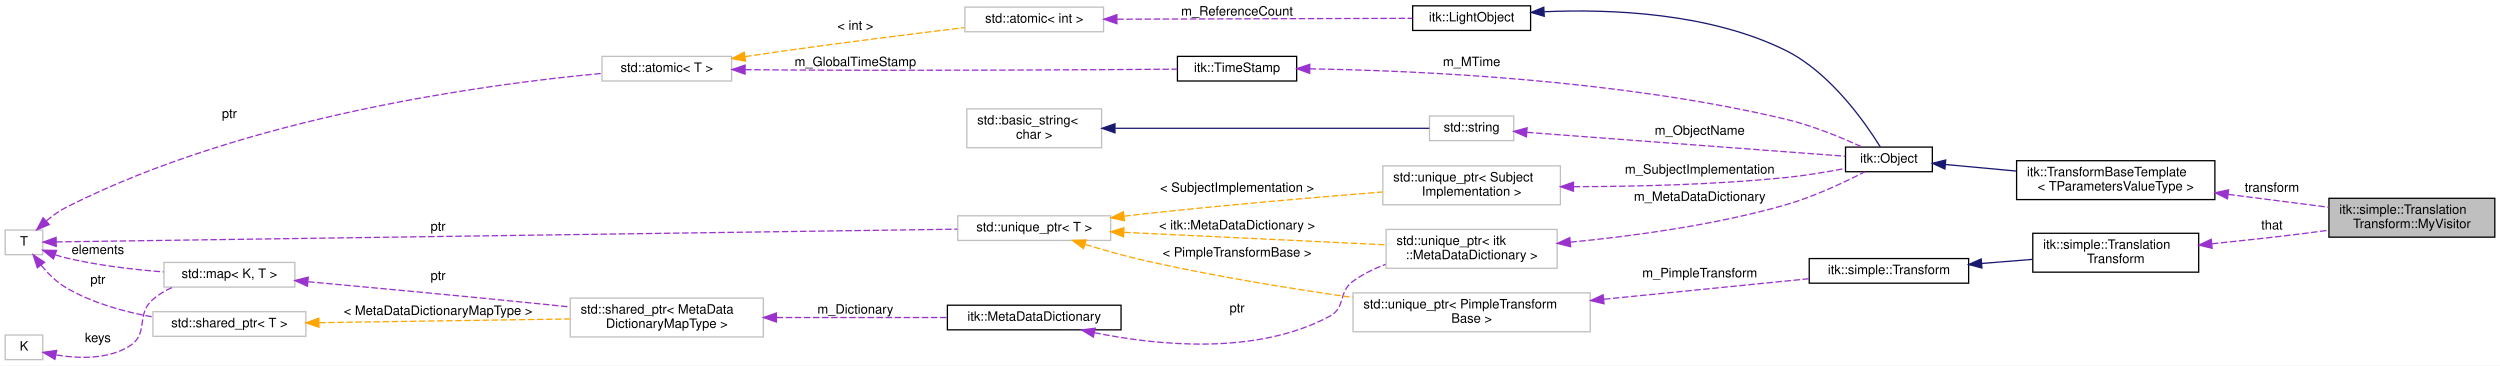
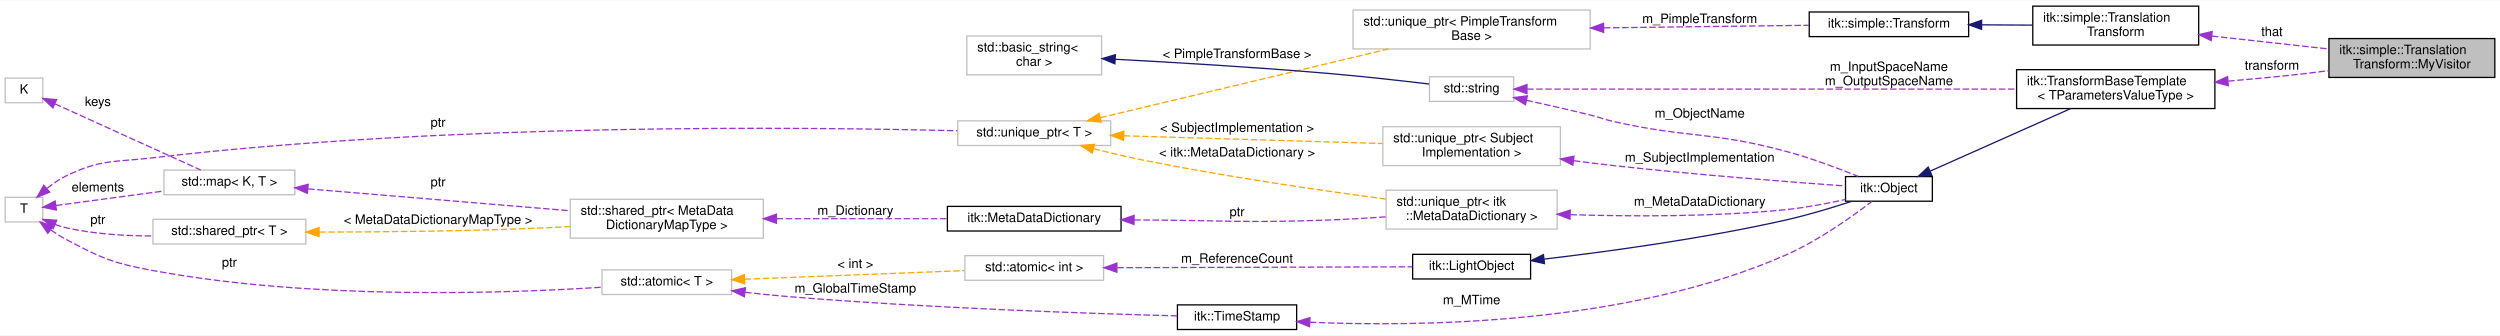
- <svg xmlns="http://www.w3.org/2000/svg" xmlns:xlink="http://www.w3.org/1999/xlink" width="1929pt" height="282pt" viewBox="0.00 0.00 1929.00 282.00">
-   <g id="graph0" class="graph" transform="scale(1 1) rotate(0) translate(4 278)">
-     <polygon fill="white" stroke="transparent" points="-4,4 -4,-278 1925,-278 1925,4 -4,4" />
+ <svg xmlns="http://www.w3.org/2000/svg" xmlns:xlink="http://www.w3.org/1999/xlink" width="1929pt" height="259pt" viewBox="0.00 0.00 1929.00 258.50">
+   <g id="graph0" class="graph" transform="scale(1 1) rotate(0) translate(4 254.5)">
+     <polygon fill="white" stroke="transparent" points="-4,4 -4,-254.5 1925,-254.5 1925,4 -4,4" />
    <g id="node1" class="node">
      <g id="a_node1">
        <a xlink:title=" ">
-           <polygon fill="#bfbfbf" stroke="black" points="1793,-95 1793,-125 1921,-125 1921,-95 1793,-95" />
-           <text text-anchor="start" x="1801" y="-113" font-family="Helvetica,sans-Serif" font-size="10.00">itk::simple::Translation</text>
-           <text text-anchor="middle" x="1857" y="-102" font-family="Helvetica,sans-Serif" font-size="10.00">Transform::MyVisitor</text>
+           <polygon fill="#bfbfbf" stroke="black" points="1793,-195 1793,-225 1921,-225 1921,-195 1793,-195" />
+           <text text-anchor="start" x="1801" y="-213" font-family="Helvetica,sans-Serif" font-size="10.00">itk::simple::Translation</text>
+           <text text-anchor="middle" x="1857" y="-202" font-family="Helvetica,sans-Serif" font-size="10.00">Transform::MyVisitor</text>
        </a>
      </g>
    </g>
    <g id="node2" class="node">
      <g id="a_node2">
        <a xlink:href="https://www.itk.org/Doxygen/html/classitk_1_1TransformBaseTemplate.html" xlink:title=" ">
-           <polygon fill="white" stroke="black" points="1552,-124 1552,-154 1705,-154 1705,-124 1552,-124" />
-           <text text-anchor="start" x="1560" y="-142" font-family="Helvetica,sans-Serif" font-size="10.00">itk::TransformBaseTemplate</text>
-           <text text-anchor="middle" x="1628.5" y="-131" font-family="Helvetica,sans-Serif" font-size="10.00">&lt; TParametersValueType &gt;</text>
+           <polygon fill="white" stroke="black" points="1552,-171 1552,-201 1705,-201 1705,-171 1552,-171" />
+           <text text-anchor="start" x="1560" y="-189" font-family="Helvetica,sans-Serif" font-size="10.00">itk::TransformBaseTemplate</text>
+           <text text-anchor="middle" x="1628.5" y="-178" font-family="Helvetica,sans-Serif" font-size="10.00">&lt; TParametersValueType &gt;</text>
        </a>
      </g>
    </g>
    <g id="edge1" class="edge">
-       <path fill="none" stroke="#9a32cd" stroke-dasharray="5,2" d="M1715.36,-128.01C1741.09,-124.71 1768.82,-121.16 1792.8,-118.09" />
-       <polygon fill="#9a32cd" stroke="#9a32cd" points="1714.71,-124.56 1705.24,-129.3 1715.6,-131.5 1714.71,-124.56" />
-       <text text-anchor="middle" x="1749" y="-130" font-family="Helvetica,sans-Serif" font-size="10.00"> transform</text>
+       <path fill="none" stroke="#9a32cd" stroke-dasharray="5,2" d="M1715.27,-192.14C1734.92,-193.81 1755.7,-195.78 1775,-198 1780.79,-198.67 1786.8,-199.43 1792.82,-200.24" />
+       <polygon fill="#9a32cd" stroke="#9a32cd" points="1715.36,-188.64 1705.11,-191.3 1714.79,-195.62 1715.36,-188.64" />
+       <text text-anchor="middle" x="1749" y="-201" font-family="Helvetica,sans-Serif" font-size="10.00"> transform</text>
    </g>
    <g id="node3" class="node">
      <g id="a_node3">
        <a xlink:href="https://www.itk.org/Doxygen/html/classitk_1_1Object.html" xlink:title=" ">
-           <polygon fill="white" stroke="black" points="1420,-145.5 1420,-164.5 1487,-164.5 1487,-145.5 1420,-145.5" />
-           <text text-anchor="middle" x="1453.5" y="-152.5" font-family="Helvetica,sans-Serif" font-size="10.00">itk::Object</text>
+           <polygon fill="white" stroke="black" points="1420,-99.5 1420,-118.5 1487,-118.5 1487,-99.5 1420,-99.5" />
+           <text text-anchor="middle" x="1453.5" y="-106.5" font-family="Helvetica,sans-Serif" font-size="10.00">itk::Object</text>
        </a>
      </g>
    </g>
    <g id="edge2" class="edge">
-       <path fill="none" stroke="midnightblue" d="M1497.39,-151.03C1513.82,-149.51 1533.09,-147.73 1551.69,-146.01" />
-       <polygon fill="midnightblue" stroke="midnightblue" points="1496.68,-147.58 1487.04,-151.99 1497.32,-154.55 1496.68,-147.58" />
+       <path fill="none" stroke="midnightblue" d="M1485.35,-122.73C1515.83,-136.3 1562.31,-156.99 1593.75,-170.98" />
+       <polygon fill="midnightblue" stroke="midnightblue" points="1486.62,-119.47 1476.06,-118.6 1483.77,-125.86 1486.62,-119.47" />
    </g>
    <g id="node4" class="node">
      <g id="a_node4">
        <a xlink:href="https://www.itk.org/Doxygen/html/classitk_1_1LightObject.html" xlink:title=" ">
-           <polygon fill="white" stroke="black" points="1086,-254.5 1086,-273.5 1177,-273.5 1177,-254.5 1086,-254.5" />
-           <text text-anchor="middle" x="1131.5" y="-261.5" font-family="Helvetica,sans-Serif" font-size="10.00">itk::LightObject</text>
+           <polygon fill="white" stroke="black" points="1086,-39.5 1086,-58.5 1177,-58.5 1177,-39.5 1086,-39.5" />
+           <text text-anchor="middle" x="1131.5" y="-46.5" font-family="Helvetica,sans-Serif" font-size="10.00">itk::LightObject</text>
        </a>
      </g>
    </g>
    <g id="edge3" class="edge">
-       <path fill="none" stroke="midnightblue" d="M1187.53,-268.94C1238.55,-271.14 1315.2,-268.22 1374,-239 1408.5,-221.86 1435.6,-182.82 1446.85,-164.64" />
-       <polygon fill="midnightblue" stroke="midnightblue" points="1187.53,-265.44 1177.37,-268.42 1187.18,-272.43 1187.53,-265.44" />
+       <path fill="none" stroke="midnightblue" d="M1187.5,-54.84C1236.73,-60.62 1310.69,-70.69 1374,-85 1391.1,-88.87 1409.89,-94.56 1424.8,-99.43" />
+       <polygon fill="midnightblue" stroke="midnightblue" points="1187.71,-51.34 1177.38,-53.67 1186.91,-58.29 1187.71,-51.34" />
    </g>
    <g id="node5" class="node">
      <g id="a_node5">
        <a xlink:title=" ">
-           <polygon fill="white" stroke="#bfbfbf" points="740.5,-253.5 740.5,-272.5 847.5,-272.5 847.5,-253.5 740.5,-253.5" />
-           <text text-anchor="middle" x="794" y="-260.5" font-family="Helvetica,sans-Serif" font-size="10.00">std::atomic&lt; int &gt;</text>
+           <polygon fill="white" stroke="#bfbfbf" points="740.5,-38.5 740.5,-57.5 847.5,-57.5 847.5,-38.5 740.5,-38.5" />
+           <text text-anchor="middle" x="794" y="-45.5" font-family="Helvetica,sans-Serif" font-size="10.00">std::atomic&lt; int &gt;</text>
        </a>
      </g>
    </g>
    <g id="edge4" class="edge">
-       <path fill="none" stroke="#9a32cd" stroke-dasharray="5,2" d="M858.12,-263.19C924.52,-263.39 1027.32,-263.69 1085.79,-263.87" />
-       <polygon fill="#9a32cd" stroke="#9a32cd" points="857.8,-259.69 847.79,-263.16 857.78,-266.69 857.8,-259.69" />
-       <text text-anchor="middle" x="950.5" y="-266" font-family="Helvetica,sans-Serif" font-size="10.00"> m_ReferenceCount</text>
+       <path fill="none" stroke="#9a32cd" stroke-dasharray="5,2" d="M858.12,-48.19C924.52,-48.39 1027.32,-48.69 1085.79,-48.87" />
+       <polygon fill="#9a32cd" stroke="#9a32cd" points="857.8,-44.69 847.79,-48.16 857.78,-51.69 857.8,-44.69" />
+       <text text-anchor="middle" x="950.5" y="-52" font-family="Helvetica,sans-Serif" font-size="10.00"> m_ReferenceCount</text>
    </g>
    <g id="node6" class="node">
      <g id="a_node6">
        <a xlink:title="STL class.">
-           <polygon fill="white" stroke="#bfbfbf" points="460.5,-215.5 460.5,-234.5 560.5,-234.5 560.5,-215.5 460.5,-215.5" />
-           <text text-anchor="middle" x="510.5" y="-222.5" font-family="Helvetica,sans-Serif" font-size="10.00">std::atomic&lt; T &gt;</text>
+           <polygon fill="white" stroke="#bfbfbf" points="460.5,-27.5 460.5,-46.5 560.5,-46.5 560.5,-27.5 460.5,-27.5" />
+           <text text-anchor="middle" x="510.5" y="-34.5" font-family="Helvetica,sans-Serif" font-size="10.00">std::atomic&lt; T &gt;</text>
        </a>
      </g>
    </g>
    <g id="edge5" class="edge">
-       <path fill="none" stroke="orange" stroke-dasharray="5,2" d="M570.94,-234.33C581.61,-235.93 592.63,-237.55 603,-239 649.26,-245.46 701.98,-252.06 740.12,-256.7" />
-       <polygon fill="orange" stroke="orange" points="571.26,-230.83 560.85,-232.79 570.21,-237.76 571.26,-230.83" />
-       <text text-anchor="middle" x="656" y="-255" font-family="Helvetica,sans-Serif" font-size="10.00"> &lt; int &gt;</text>
+       <path fill="none" stroke="orange" stroke-dasharray="5,2" d="M570.58,-39.31C620.71,-41.27 691.98,-44.05 740.23,-45.94" />
+       <polygon fill="orange" stroke="orange" points="570.66,-35.81 560.53,-38.92 570.39,-42.8 570.66,-35.81" />
+       <text text-anchor="middle" x="656" y="-48" font-family="Helvetica,sans-Serif" font-size="10.00"> &lt; int &gt;</text>
    </g>
    <g id="node18" class="node">
      <g id="a_node18">
        <a xlink:href="https://www.itk.org/Doxygen/html/classitk_1_1TimeStamp.html" xlink:title=" ">
-           <polygon fill="white" stroke="black" points="904.5,-215.5 904.5,-234.5 996.5,-234.5 996.5,-215.5 904.5,-215.5" />
-           <text text-anchor="middle" x="950.5" y="-222.5" font-family="Helvetica,sans-Serif" font-size="10.00">itk::TimeStamp</text>
+           <polygon fill="white" stroke="black" points="904.5,-0.5 904.5,-19.5 996.5,-19.5 996.5,-0.5 904.5,-0.5" />
+           <text text-anchor="middle" x="950.5" y="-7.5" font-family="Helvetica,sans-Serif" font-size="10.00">itk::TimeStamp</text>
        </a>
      </g>
    </g>
    <g id="edge22" class="edge">
-       <path fill="none" stroke="#9a32cd" stroke-dasharray="5,2" d="M570.97,-224.26C581.63,-224.15 592.65,-224.06 603,-224 711.13,-223.41 838.24,-224.14 904.37,-224.63" />
-       <polygon fill="#9a32cd" stroke="#9a32cd" points="570.85,-220.76 560.89,-224.36 570.92,-227.76 570.85,-220.76" />
-       <text text-anchor="middle" x="656" y="-227" font-family="Helvetica,sans-Serif" font-size="10.00"> m_GlobalTimeStamp</text>
+       <path fill="none" stroke="#9a32cd" stroke-dasharray="5,2" d="M570.91,-29.21C581.58,-28 592.61,-26.86 603,-26 710.87,-17.04 838.09,-12.77 904.3,-11.03" />
+       <polygon fill="#9a32cd" stroke="#9a32cd" points="570.34,-25.76 560.82,-30.4 571.16,-32.71 570.34,-25.76" />
+       <text text-anchor="middle" x="656" y="-29" font-family="Helvetica,sans-Serif" font-size="10.00"> m_GlobalTimeStamp</text>
    </g>
    <g id="node7" class="node">
      <g id="a_node7">
        <a xlink:title=" ">
-           <polygon fill="white" stroke="#bfbfbf" points="0,-81.5 0,-100.5 29,-100.5 29,-81.5 0,-81.5" />
-           <text text-anchor="middle" x="14.5" y="-88.5" font-family="Helvetica,sans-Serif" font-size="10.00">T</text>
+           <polygon fill="white" stroke="#bfbfbf" points="0,-83.5 0,-102.5 29,-102.5 29,-83.5 0,-83.5" />
+           <text text-anchor="middle" x="14.5" y="-90.5" font-family="Helvetica,sans-Serif" font-size="10.00">T</text>
        </a>
      </g>
    </g>
    <g id="edge6" class="edge">
-       <path fill="none" stroke="#9a32cd" stroke-dasharray="5,2" d="M31.78,-107.53C36.38,-111.45 41.62,-115.28 47,-118 186.39,-188.45 372.84,-213.23 460.3,-221.35" />
-       <polygon fill="#9a32cd" stroke="#9a32cd" points="33.99,-104.8 24.27,-100.59 29.24,-109.94 33.99,-104.8" />
-       <text text-anchor="middle" x="173" y="-187" font-family="Helvetica,sans-Serif" font-size="10.00"> ptr</text>
+       <path fill="none" stroke="#9a32cd" stroke-dasharray="5,2" d="M35.21,-77.3C39,-74.66 43.03,-72.1 47,-70 74.95,-55.19 82.9,-51.77 114,-46 236.9,-23.21 384.95,-28.27 460.27,-33.11" />
+       <polygon fill="#9a32cd" stroke="#9a32cd" points="32.9,-74.66 26.94,-83.42 37.06,-80.29 32.9,-74.66" />
+       <text text-anchor="middle" x="173" y="-49" font-family="Helvetica,sans-Serif" font-size="10.00"> ptr</text>
    </g>
    <g id="node11" class="node">
      <g id="a_node11">
        <a xlink:title="STL class.">
-           <polygon fill="white" stroke="#bfbfbf" points="122.5,-56.5 122.5,-75.5 223.5,-75.5 223.5,-56.5 122.5,-56.5" />
-           <text text-anchor="middle" x="173" y="-63.5" font-family="Helvetica,sans-Serif" font-size="10.00">std::map&lt; K, T &gt;</text>
+           <polygon fill="white" stroke="#bfbfbf" points="122.5,-104.5 122.5,-123.5 223.5,-123.5 223.5,-104.5 122.5,-104.5" />
+           <text text-anchor="middle" x="173" y="-111.5" font-family="Helvetica,sans-Serif" font-size="10.00">std::map&lt; K, T &gt;</text>
        </a>
      </g>
    </g>
    <g id="edge12" class="edge">
-       <path fill="none" stroke="#9a32cd" stroke-dasharray="5,2" d="M38.68,-81.4C41.45,-80.48 44.27,-79.65 47,-79 71.41,-73.19 99.11,-69.97 122.22,-68.2" />
-       <polygon fill="#9a32cd" stroke="#9a32cd" points="37.22,-78.2 29.06,-84.95 39.65,-84.77 37.22,-78.2" />
-       <text text-anchor="middle" x="71.5" y="-82" font-family="Helvetica,sans-Serif" font-size="10.00"> elements</text>
+       <path fill="none" stroke="#9a32cd" stroke-dasharray="5,2" d="M39.19,-96.18C61.16,-99.13 94.54,-103.61 122.35,-107.34" />
+       <polygon fill="#9a32cd" stroke="#9a32cd" points="39.49,-92.69 29.11,-94.83 38.56,-99.63 39.49,-92.69" />
+       <text text-anchor="middle" x="71.5" y="-107" font-family="Helvetica,sans-Serif" font-size="10.00"> elements</text>
    </g>
    <g id="node13" class="node">
      <g id="a_node13">
        <a xlink:title="STL class.">
-           <polygon fill="white" stroke="#bfbfbf" points="114,-18.5 114,-37.5 232,-37.5 232,-18.5 114,-18.5" />
-           <text text-anchor="middle" x="173" y="-25.5" font-family="Helvetica,sans-Serif" font-size="10.00">std::shared_ptr&lt; T &gt;</text>
+           <polygon fill="white" stroke="#bfbfbf" points="114,-66.5 114,-85.5 232,-85.5 232,-66.5 114,-66.5" />
+           <text text-anchor="middle" x="173" y="-73.5" font-family="Helvetica,sans-Serif" font-size="10.00">std::shared_ptr&lt; T &gt;</text>
        </a>
      </g>
    </g>
    <g id="edge14" class="edge">
-       <path fill="none" stroke="#9a32cd" stroke-dasharray="5,2" d="M27.79,-73.27C33.02,-66.94 39.63,-60.31 47,-56 67.16,-44.21 91.81,-37.38 113.87,-33.43" />
-       <polygon fill="#9a32cd" stroke="#9a32cd" points="24.82,-71.39 21.56,-81.47 30.4,-75.62 24.82,-71.39" />
-       <text text-anchor="middle" x="71.5" y="-59" font-family="Helvetica,sans-Serif" font-size="10.00"> ptr</text>
+       <path fill="none" stroke="#9a32cd" stroke-dasharray="5,2" d="M38.41,-81.59C41.25,-80.54 44.15,-79.64 47,-79 68.5,-74.17 92.6,-72.7 113.86,-72.68" />
+       <polygon fill="#9a32cd" stroke="#9a32cd" points="37.04,-78.37 29.21,-85.5 39.78,-84.81 37.04,-78.37" />
+       <text text-anchor="middle" x="71.5" y="-82" font-family="Helvetica,sans-Serif" font-size="10.00"> ptr</text>
    </g>
    <g id="node14" class="node">
      <g id="a_node14">
        <a xlink:title="STL class.">
-           <polygon fill="white" stroke="#bfbfbf" points="735,-92.5 735,-111.5 853,-111.5 853,-92.5 735,-92.5" />
-           <text text-anchor="middle" x="794" y="-99.5" font-family="Helvetica,sans-Serif" font-size="10.00">std::unique_ptr&lt; T &gt;</text>
+           <polygon fill="white" stroke="#bfbfbf" points="735,-142.5 735,-161.5 853,-161.5 853,-142.5 735,-142.5" />
+           <text text-anchor="middle" x="794" y="-149.5" font-family="Helvetica,sans-Serif" font-size="10.00">std::unique_ptr&lt; T &gt;</text>
        </a>
      </g>
    </g>
    <g id="edge16" class="edge">
-       <path fill="none" stroke="#9a32cd" stroke-dasharray="5,2" d="M39.35,-91.34C145.51,-92.84 576.82,-98.94 734.72,-101.18" />
-       <polygon fill="#9a32cd" stroke="#9a32cd" points="39.37,-87.84 29.32,-91.2 39.27,-94.84 39.37,-87.84" />
-       <text text-anchor="middle" x="334" y="-100" font-family="Helvetica,sans-Serif" font-size="10.00"> ptr</text>
+       <path fill="none" stroke="#9a32cd" stroke-dasharray="5,2" d="M32.37,-109.43C36.84,-113.04 41.86,-116.53 47,-119 74.42,-132.18 83.79,-129.45 114,-133 342.39,-159.84 616.81,-156.82 734.62,-153.85" />
+       <polygon fill="#9a32cd" stroke="#9a32cd" points="34.39,-106.54 24.57,-102.54 29.75,-111.78 34.39,-106.54" />
+       <text text-anchor="middle" x="334" y="-157" font-family="Helvetica,sans-Serif" font-size="10.00"> ptr</text>
    </g>
    <g id="node8" class="node">
      <g id="a_node8">
        <a xlink:title=" ">
-           <polygon fill="white" stroke="#bfbfbf" points="1065.5,-71 1065.5,-101 1197.5,-101 1197.5,-71 1065.5,-71" />
-           <text text-anchor="start" x="1073.5" y="-89" font-family="Helvetica,sans-Serif" font-size="10.00">std::unique_ptr&lt; itk</text>
-           <text text-anchor="middle" x="1131.5" y="-78" font-family="Helvetica,sans-Serif" font-size="10.00">::MetaDataDictionary &gt;</text>
+           <polygon fill="white" stroke="#bfbfbf" points="1065.5,-78 1065.5,-108 1197.5,-108 1197.5,-78 1065.5,-78" />
+           <text text-anchor="start" x="1073.5" y="-96" font-family="Helvetica,sans-Serif" font-size="10.00">std::unique_ptr&lt; itk</text>
+           <text text-anchor="middle" x="1131.5" y="-85" font-family="Helvetica,sans-Serif" font-size="10.00">::MetaDataDictionary &gt;</text>
        </a>
      </g>
    </g>
    <g id="edge7" class="edge">
-       <path fill="none" stroke="#9a32cd" stroke-dasharray="5,2" d="M1207.64,-91.14C1255.88,-95.76 1319.48,-104.34 1374,-120 1395.8,-126.26 1419.39,-137.43 1434.95,-145.46" />
-       <polygon fill="#9a32cd" stroke="#9a32cd" points="1207.87,-87.65 1197.59,-90.21 1207.23,-94.62 1207.87,-87.65" />
-       <text text-anchor="middle" x="1307.5" y="-123" font-family="Helvetica,sans-Serif" font-size="10.00"> m_MetaDataDictionary</text>
+       <path fill="none" stroke="#9a32cd" stroke-dasharray="5,2" d="M1207.76,-89.12C1255.51,-87.62 1318.52,-87.4 1374,-93 1389.22,-94.54 1405.86,-97.71 1419.88,-100.82" />
+       <polygon fill="#9a32cd" stroke="#9a32cd" points="1207.38,-85.63 1197.51,-89.47 1207.62,-92.63 1207.38,-85.63" />
+       <text text-anchor="middle" x="1307.5" y="-96" font-family="Helvetica,sans-Serif" font-size="10.00"> m_MetaDataDictionary</text>
    </g>
    <g id="node9" class="node">
      <g id="a_node9">
        <a xlink:href="https://www.itk.org/Doxygen/html/classitk_1_1MetaDataDictionary.html" xlink:title=" ">
-           <polygon fill="white" stroke="black" points="727,-23.5 727,-42.5 861,-42.5 861,-23.5 727,-23.5" />
-           <text text-anchor="middle" x="794" y="-30.5" font-family="Helvetica,sans-Serif" font-size="10.00">itk::MetaDataDictionary</text>
+           <polygon fill="white" stroke="black" points="727,-76.5 727,-95.5 861,-95.5 861,-76.5 727,-76.5" />
+           <text text-anchor="middle" x="794" y="-83.5" font-family="Helvetica,sans-Serif" font-size="10.00">itk::MetaDataDictionary</text>
        </a>
      </g>
    </g>
    <g id="edge8" class="edge">
-       <path fill="none" stroke="#9a32cd" stroke-dasharray="5,2" d="M840.37,-21.32C888.51,-11.52 965.3,-3.49 1022,-34 1034.7,-40.83 1028.31,-52.55 1040,-61 1047.53,-66.44 1056.19,-70.7 1065.11,-74.04" />
-       <polygon fill="#9a32cd" stroke="#9a32cd" points="839.6,-17.9 830.55,-23.42 841.07,-24.75 839.6,-17.9" />
-       <text text-anchor="middle" x="950.5" y="-37" font-family="Helvetica,sans-Serif" font-size="10.00"> ptr</text>
+       <path fill="none" stroke="#9a32cd" stroke-dasharray="5,2" d="M871.23,-85.05C873.85,-85.03 876.45,-85.02 879,-85 942.55,-84.62 958.49,-82.66 1022,-85 1036.06,-85.52 1051.13,-86.41 1065.42,-87.42" />
+       <polygon fill="#9a32cd" stroke="#9a32cd" points="871,-81.55 861.03,-85.14 871.06,-88.55 871,-81.55" />
+       <text text-anchor="middle" x="950.5" y="-88" font-family="Helvetica,sans-Serif" font-size="10.00"> ptr</text>
    </g>
    <g id="node10" class="node">
      <g id="a_node10">
        <a xlink:title=" ">
-           <polygon fill="white" stroke="#bfbfbf" points="436,-18 436,-48 585,-48 585,-18 436,-18" />
-           <text text-anchor="start" x="444" y="-36" font-family="Helvetica,sans-Serif" font-size="10.00">std::shared_ptr&lt; MetaData</text>
-           <text text-anchor="middle" x="510.5" y="-25" font-family="Helvetica,sans-Serif" font-size="10.00">DictionaryMapType &gt;</text>
+           <polygon fill="white" stroke="#bfbfbf" points="436,-71 436,-101 585,-101 585,-71 436,-71" />
+           <text text-anchor="start" x="444" y="-89" font-family="Helvetica,sans-Serif" font-size="10.00">std::shared_ptr&lt; MetaData</text>
+           <text text-anchor="middle" x="510.5" y="-78" font-family="Helvetica,sans-Serif" font-size="10.00">DictionaryMapType &gt;</text>
        </a>
      </g>
    </g>
    <g id="edge9" class="edge">
-       <path fill="none" stroke="#9a32cd" stroke-dasharray="5,2" d="M595.29,-33C637.24,-33 687.31,-33 726.57,-33" />
-       <polygon fill="#9a32cd" stroke="#9a32cd" points="595.09,-29.5 585.09,-33 595.09,-36.5 595.09,-29.5" />
-       <text text-anchor="middle" x="656" y="-36" font-family="Helvetica,sans-Serif" font-size="10.00"> m_Dictionary</text>
+       <path fill="none" stroke="#9a32cd" stroke-dasharray="5,2" d="M595.29,-86C637.24,-86 687.31,-86 726.57,-86" />
+       <polygon fill="#9a32cd" stroke="#9a32cd" points="595.09,-82.5 585.09,-86 595.09,-89.5 595.09,-82.5" />
+       <text text-anchor="middle" x="656" y="-89" font-family="Helvetica,sans-Serif" font-size="10.00"> m_Dictionary</text>
    </g>
    <g id="edge10" class="edge">
-       <path fill="none" stroke="#9a32cd" stroke-dasharray="5,2" d="M233.75,-60.62C283.16,-56.11 355.16,-49.39 418,-43 423.72,-42.42 429.65,-41.8 435.6,-41.17" />
-       <polygon fill="#9a32cd" stroke="#9a32cd" points="233.2,-57.15 223.56,-61.55 233.83,-64.12 233.2,-57.15" />
-       <text text-anchor="middle" x="334" y="-62" font-family="Helvetica,sans-Serif" font-size="10.00"> ptr</text>
+       <path fill="none" stroke="#9a32cd" stroke-dasharray="5,2" d="M233.71,-109.02C290.23,-104.3 375.21,-97.21 435.9,-92.14" />
+       <polygon fill="#9a32cd" stroke="#9a32cd" points="233.18,-105.55 223.5,-109.87 233.76,-112.52 233.18,-105.55" />
+       <text text-anchor="middle" x="334" y="-111" font-family="Helvetica,sans-Serif" font-size="10.00"> ptr</text>
    </g>
    <g id="node12" class="node">
      <g id="a_node12">
        <a xlink:title=" ">
-           <polygon fill="white" stroke="#bfbfbf" points="0,-0.5 0,-19.5 29,-19.5 29,-0.5 0,-0.5" />
-           <text text-anchor="middle" x="14.5" y="-7.5" font-family="Helvetica,sans-Serif" font-size="10.00">K</text>
+           <polygon fill="white" stroke="#bfbfbf" points="0,-175.5 0,-194.5 29,-194.5 29,-175.5 0,-175.5" />
+           <text text-anchor="middle" x="14.5" y="-182.5" font-family="Helvetica,sans-Serif" font-size="10.00">K</text>
        </a>
      </g>
    </g>
    <g id="edge11" class="edge">
-       <path fill="none" stroke="#9a32cd" stroke-dasharray="5,2" d="M39.5,-4.09C56.55,-1.3 79.29,-0.53 96,-11 111.16,-20.5 100.46,-35.31 114,-47 118.49,-50.88 123.8,-53.97 129.34,-56.43" />
-       <polygon fill="#9a32cd" stroke="#9a32cd" points="38.36,-0.75 29.23,-6.13 39.72,-7.62 38.36,-0.75" />
-       <text text-anchor="middle" x="71.5" y="-14" font-family="Helvetica,sans-Serif" font-size="10.00"> keys</text>
+       <path fill="none" stroke="#9a32cd" stroke-dasharray="5,2" d="M38.45,-174.59C68.74,-160.85 121.64,-136.85 150.94,-123.55" />
+       <polygon fill="#9a32cd" stroke="#9a32cd" points="36.78,-171.5 29.11,-178.82 39.67,-177.88 36.78,-171.5" />
+       <text text-anchor="middle" x="71.5" y="-173" font-family="Helvetica,sans-Serif" font-size="10.00"> keys</text>
    </g>
    <g id="edge13" class="edge">
-       <path fill="none" stroke="orange" stroke-dasharray="5,2" d="M242.27,-29.02C298.5,-29.86 378.06,-31.04 435.74,-31.9" />
-       <polygon fill="orange" stroke="orange" points="242.11,-25.51 232.06,-28.87 242,-32.51 242.11,-25.51" />
-       <text text-anchor="middle" x="334" y="-35" font-family="Helvetica,sans-Serif" font-size="10.00"> &lt; MetaDataDictionaryMapType &gt;</text>
+       <path fill="none" stroke="orange" stroke-dasharray="5,2" d="M242.36,-75.67C291.29,-75.72 358.73,-76.37 418,-79 423.73,-79.25 429.66,-79.58 435.61,-79.94" />
+       <polygon fill="orange" stroke="orange" points="242.2,-72.17 232.2,-75.67 242.2,-79.17 242.2,-72.17" />
+       <text text-anchor="middle" x="334" y="-82" font-family="Helvetica,sans-Serif" font-size="10.00"> &lt; MetaDataDictionaryMapType &gt;</text>
    </g>
    <g id="edge15" class="edge">
-       <path fill="none" stroke="orange" stroke-dasharray="5,2" d="M863.41,-98.74C922.51,-95.92 1007.31,-91.87 1065.42,-89.1" />
-       <polygon fill="orange" stroke="orange" points="862.88,-95.26 853.06,-99.23 863.21,-102.25 862.88,-95.26" />
-       <text text-anchor="middle" x="950.5" y="-101" font-family="Helvetica,sans-Serif" font-size="10.00"> &lt; itk::MetaDataDictionary &gt;</text>
+       <path fill="none" stroke="orange" stroke-dasharray="5,2" d="M839.81,-139.96C852.43,-136.8 866.21,-133.56 879,-131 941.89,-118.42 1014.38,-107.88 1065.33,-101.12" />
+       <polygon fill="orange" stroke="orange" points="838.81,-136.6 829.98,-142.47 840.53,-143.39 838.81,-136.6" />
+       <text text-anchor="middle" x="950.5" y="-134" font-family="Helvetica,sans-Serif" font-size="10.00"> &lt; itk::MetaDataDictionary &gt;</text>
    </g>
    <g id="node17" class="node">
      <g id="a_node17">
        <a xlink:title=" ">
-           <polygon fill="white" stroke="#bfbfbf" points="1063,-120 1063,-150 1200,-150 1200,-120 1063,-120" />
-           <text text-anchor="start" x="1071" y="-138" font-family="Helvetica,sans-Serif" font-size="10.00">std::unique_ptr&lt; Subject</text>
-           <text text-anchor="middle" x="1131.5" y="-127" font-family="Helvetica,sans-Serif" font-size="10.00">Implementation &gt;</text>
+           <polygon fill="white" stroke="#bfbfbf" points="1063,-127 1063,-157 1200,-157 1200,-127 1063,-127" />
+           <text text-anchor="start" x="1071" y="-145" font-family="Helvetica,sans-Serif" font-size="10.00">std::unique_ptr&lt; Subject</text>
+           <text text-anchor="middle" x="1131.5" y="-134" font-family="Helvetica,sans-Serif" font-size="10.00">Implementation &gt;</text>
        </a>
      </g>
    </g>
    <g id="edge20" class="edge">
-       <path fill="none" stroke="orange" stroke-dasharray="5,2" d="M863.4,-111.2C868.67,-111.84 873.92,-112.45 879,-113 941.2,-119.79 1012.23,-125.85 1062.91,-129.88" />
-       <polygon fill="orange" stroke="orange" points="863.61,-107.7 853.25,-109.96 862.75,-114.65 863.61,-107.7" />
-       <text text-anchor="middle" x="950.5" y="-130" font-family="Helvetica,sans-Serif" font-size="10.00"> &lt; SubjectImplementation &gt;</text>
+       <path fill="none" stroke="orange" stroke-dasharray="5,2" d="M863.26,-149.97C921.47,-148.23 1004.7,-145.75 1062.76,-144.02" />
+       <polygon fill="orange" stroke="orange" points="862.95,-146.47 853.06,-150.27 863.16,-153.47 862.95,-146.47" />
+       <text text-anchor="middle" x="950.5" y="-153" font-family="Helvetica,sans-Serif" font-size="10.00"> &lt; SubjectImplementation &gt;</text>
    </g>
    <g id="node21" class="node">
      <g id="a_node21">
        <a xlink:title=" ">
-           <polygon fill="white" stroke="#bfbfbf" points="1040,-22 1040,-52 1223,-52 1223,-22 1040,-22" />
-           <text text-anchor="start" x="1048" y="-40" font-family="Helvetica,sans-Serif" font-size="10.00">std::unique_ptr&lt; PimpleTransform</text>
-           <text text-anchor="middle" x="1131.5" y="-29" font-family="Helvetica,sans-Serif" font-size="10.00">Base &gt;</text>
-         </a>
-       </g>
-     </g>
-     <g id="edge26" class="edge">
-       <path fill="none" stroke="orange" stroke-dasharray="5,2" d="M833.45,-89.4C847.65,-85.05 863.96,-80.42 879,-77 931.81,-65 991.67,-55.32 1039.74,-48.49" />
-       <polygon fill="orange" stroke="orange" points="832.03,-86.18 823.52,-92.49 834.11,-92.86 832.03,-86.18" />
-       <text text-anchor="middle" x="950.5" y="-80" font-family="Helvetica,sans-Serif" font-size="10.00"> &lt; PimpleTransformBase &gt;</text>
+           <polygon fill="white" stroke="#bfbfbf" points="1040,-217 1040,-247 1223,-247 1223,-217 1040,-217" />
+           <text text-anchor="start" x="1048" y="-235" font-family="Helvetica,sans-Serif" font-size="10.00">std::unique_ptr&lt; PimpleTransform</text>
+           <text text-anchor="middle" x="1131.5" y="-224" font-family="Helvetica,sans-Serif" font-size="10.00">Base &gt;</text>
+         </a>
+       </g>
+     </g>
+     <g id="edge27" class="edge">
+       <path fill="none" stroke="orange" stroke-dasharray="5,2" d="M845.01,-163.92C904.25,-178.05 1003.01,-201.6 1067.45,-216.96" />
+       <polygon fill="orange" stroke="orange" points="845.68,-160.49 835.14,-161.57 844.05,-167.29 845.68,-160.49" />
+       <text text-anchor="middle" x="950.5" y="-210" font-family="Helvetica,sans-Serif" font-size="10.00"> &lt; PimpleTransformBase &gt;</text>
    </g>
    <g id="node15" class="node">
      <g id="a_node15">
        <a xlink:title="STL class.">
-           <polygon fill="white" stroke="#bfbfbf" points="1099,-169.5 1099,-188.5 1164,-188.5 1164,-169.5 1099,-169.5" />
-           <text text-anchor="middle" x="1131.5" y="-176.5" font-family="Helvetica,sans-Serif" font-size="10.00">std::string</text>
-         </a>
-       </g>
+           <polygon fill="white" stroke="#bfbfbf" points="1099,-176.5 1099,-195.5 1164,-195.5 1164,-176.5 1099,-176.5" />
+           <text text-anchor="middle" x="1131.5" y="-183.5" font-family="Helvetica,sans-Serif" font-size="10.00">std::string</text>
+         </a>
+       </g>
+     </g>
+     <g id="edge23" class="edge">
+       <path fill="none" stroke="#9a32cd" stroke-dasharray="5,2" d="M1174.34,-186C1257.83,-186 1446.14,-186 1551.85,-186" />
+       <polygon fill="#9a32cd" stroke="#9a32cd" points="1174.22,-182.5 1164.22,-186 1174.22,-189.5 1174.22,-182.5" />
+       <text text-anchor="middle" x="1453.5" y="-200" font-family="Helvetica,sans-Serif" font-size="10.00"> m_InputSpaceName</text>
+       <text text-anchor="middle" x="1453.5" y="-189" font-family="Helvetica,sans-Serif" font-size="10.00">m_OutputSpaceName</text>
    </g>
    <g id="edge17" class="edge">
-       <path fill="none" stroke="#9a32cd" stroke-dasharray="5,2" d="M1174.27,-175.87C1238.76,-171.03 1361.22,-161.85 1419.75,-157.46" />
-       <polygon fill="#9a32cd" stroke="#9a32cd" points="1173.77,-172.39 1164.06,-176.63 1174.29,-179.38 1173.77,-172.39" />
-       <text text-anchor="middle" x="1307.5" y="-174" font-family="Helvetica,sans-Serif" font-size="10.00"> m_ObjectName</text>
+       <path fill="none" stroke="#9a32cd" stroke-dasharray="5,2" d="M1173.81,-177.36C1189.29,-173.99 1206.99,-169.99 1223,-166 1231.06,-163.99 1232.9,-162.82 1241,-161 1299.53,-147.84 1316.07,-153.57 1374,-138 1393.22,-132.83 1414.35,-124.89 1429.84,-118.62" />
+       <polygon fill="#9a32cd" stroke="#9a32cd" points="1173.05,-173.94 1164.01,-179.47 1174.52,-180.78 1173.05,-173.94" />
+       <text text-anchor="middle" x="1307.5" y="-164" font-family="Helvetica,sans-Serif" font-size="10.00"> m_ObjectName</text>
    </g>
    <g id="node16" class="node">
      <g id="a_node16">
        <a xlink:title="STL class.">
-           <polygon fill="white" stroke="#bfbfbf" points="742,-164 742,-194 846,-194 846,-164 742,-164" />
-           <text text-anchor="start" x="750" y="-182" font-family="Helvetica,sans-Serif" font-size="10.00">std::basic_string&lt;</text>
-           <text text-anchor="middle" x="794" y="-171" font-family="Helvetica,sans-Serif" font-size="10.00"> char &gt;</text>
+           <polygon fill="white" stroke="#bfbfbf" points="742,-197 742,-227 846,-227 846,-197 742,-197" />
+           <text text-anchor="start" x="750" y="-215" font-family="Helvetica,sans-Serif" font-size="10.00">std::basic_string&lt;</text>
+           <text text-anchor="middle" x="794" y="-204" font-family="Helvetica,sans-Serif" font-size="10.00"> char &gt;</text>
        </a>
      </g>
    </g>
    <g id="edge18" class="edge">
-       <path fill="none" stroke="midnightblue" d="M856.55,-179C928.12,-179 1043.49,-179 1098.86,-179" />
-       <polygon fill="midnightblue" stroke="midnightblue" points="856.32,-175.5 846.32,-179 856.32,-182.5 856.32,-175.5" />
+       <path fill="none" stroke="midnightblue" d="M856.49,-209.02C902.19,-206.6 966.04,-202.82 1022,-198 1047.87,-195.77 1077.12,-192.49 1098.73,-189.92" />
+       <polygon fill="midnightblue" stroke="midnightblue" points="856.24,-205.52 846.44,-209.54 856.61,-212.52 856.24,-205.52" />
    </g>
    <g id="edge19" class="edge">
-       <path fill="none" stroke="#9a32cd" stroke-dasharray="5,2" d="M1210.27,-133.95C1257.7,-134.04 1319.48,-135.49 1374,-141 1389.15,-142.53 1405.77,-145.33 1419.81,-148.03" />
-       <polygon fill="#9a32cd" stroke="#9a32cd" points="1210.08,-130.45 1200.08,-133.95 1210.08,-137.45 1210.08,-130.45" />
-       <text text-anchor="middle" x="1307.5" y="-144" font-family="Helvetica,sans-Serif" font-size="10.00"> m_SubjectImplementation</text>
+       <path fill="none" stroke="#9a32cd" stroke-dasharray="5,2" d="M1210.37,-130.73C1220.66,-129.39 1231.08,-128.11 1241,-127 1304.18,-119.95 1378.24,-114.23 1419.84,-111.25" />
+       <polygon fill="#9a32cd" stroke="#9a32cd" points="1209.6,-127.3 1200.15,-132.09 1210.52,-134.24 1209.6,-127.3" />
+       <text text-anchor="middle" x="1307.5" y="-130" font-family="Helvetica,sans-Serif" font-size="10.00"> m_SubjectImplementation</text>
    </g>
    <g id="edge21" class="edge">
-       <path fill="none" stroke="#9a32cd" stroke-dasharray="5,2" d="M1006.61,-224.87C1088.04,-223.56 1244.82,-216.8 1374,-186 1394.81,-181.04 1417.42,-171.65 1433,-164.5" />
-       <polygon fill="#9a32cd" stroke="#9a32cd" points="1006.53,-221.37 996.58,-225.01 1006.63,-228.37 1006.53,-221.37" />
-       <text text-anchor="middle" x="1131.5" y="-227" font-family="Helvetica,sans-Serif" font-size="10.00"> m_MTime</text>
+       <path fill="none" stroke="#9a32cd" stroke-dasharray="5,2" d="M1006.62,-6.13C1089.94,-2.47 1251.24,-3.99 1374,-58 1399.29,-69.13 1425.61,-87.97 1440.44,-99.37" />
+       <polygon fill="#9a32cd" stroke="#9a32cd" points="1006.43,-2.64 996.61,-6.61 1006.77,-9.63 1006.43,-2.64" />
+       <text text-anchor="middle" x="1131.5" y="-20" font-family="Helvetica,sans-Serif" font-size="10.00"> m_MTime</text>
    </g>
    <g id="node19" class="node">
      <g id="a_node19">
        <a xlink:href="classitk_1_1simple_1_1TranslationTransform.html" target="_top" xlink:title="Translation of a 2D or 3D coordinate space.">
-           <polygon fill="white" stroke="black" points="1564.5,-68 1564.5,-98 1692.5,-98 1692.5,-68 1564.5,-68" />
-           <text text-anchor="start" x="1572.5" y="-86" font-family="Helvetica,sans-Serif" font-size="10.00">itk::simple::Translation</text>
-           <text text-anchor="middle" x="1628.5" y="-75" font-family="Helvetica,sans-Serif" font-size="10.00">Transform</text>
-         </a>
-       </g>
-     </g>
-     <g id="edge23" class="edge">
-       <path fill="none" stroke="#9a32cd" stroke-dasharray="5,2" d="M1702.69,-89.91C1725.84,-92.26 1751.52,-95.05 1775,-98 1780.78,-98.73 1786.79,-99.53 1792.8,-100.36" />
-       <polygon fill="#9a32cd" stroke="#9a32cd" points="1702.89,-86.41 1692.59,-88.89 1702.19,-93.37 1702.89,-86.41" />
-       <text text-anchor="middle" x="1749" y="-101" font-family="Helvetica,sans-Serif" font-size="10.00"> that</text>
+           <polygon fill="white" stroke="black" points="1564.5,-220 1564.5,-250 1692.5,-250 1692.5,-220 1564.5,-220" />
+           <text text-anchor="start" x="1572.5" y="-238" font-family="Helvetica,sans-Serif" font-size="10.00">itk::simple::Translation</text>
+           <text text-anchor="middle" x="1628.5" y="-227" font-family="Helvetica,sans-Serif" font-size="10.00">Transform</text>
+         </a>
+       </g>
+     </g>
+     <g id="edge24" class="edge">
+       <path fill="none" stroke="#9a32cd" stroke-dasharray="5,2" d="M1702.69,-226.92C1731.76,-223.71 1764.86,-220.06 1792.85,-216.97" />
+       <polygon fill="#9a32cd" stroke="#9a32cd" points="1702.15,-223.46 1692.59,-228.04 1702.92,-230.42 1702.15,-223.46" />
+       <text text-anchor="middle" x="1749" y="-227" font-family="Helvetica,sans-Serif" font-size="10.00"> that</text>
    </g>
    <g id="node20" class="node">
      <g id="a_node20">
        <a xlink:href="classitk_1_1simple_1_1Transform.html" target="_top" xlink:title="A simplified wrapper around a variety of ITK transforms.">
-           <polygon fill="white" stroke="black" points="1392,-59.5 1392,-78.5 1515,-78.5 1515,-59.5 1392,-59.5" />
-           <text text-anchor="middle" x="1453.5" y="-66.5" font-family="Helvetica,sans-Serif" font-size="10.00">itk::simple::Transform</text>
-         </a>
-       </g>
-     </g>
-     <g id="edge24" class="edge">
-       <path fill="none" stroke="midnightblue" d="M1525.27,-74.73C1538.23,-75.78 1551.67,-76.86 1564.39,-77.89" />
-       <polygon fill="midnightblue" stroke="midnightblue" points="1525.26,-71.21 1515.01,-73.9 1524.69,-78.19 1525.26,-71.21" />
+           <polygon fill="white" stroke="black" points="1392,-226.5 1392,-245.5 1515,-245.5 1515,-226.5 1392,-226.5" />
+           <text text-anchor="middle" x="1453.5" y="-233.5" font-family="Helvetica,sans-Serif" font-size="10.00">itk::simple::Transform</text>
+         </a>
+       </g>
    </g>
    <g id="edge25" class="edge">
-       <path fill="none" stroke="#9a32cd" stroke-dasharray="5,2" d="M1233.6,-47.11C1285.59,-52.31 1347.22,-58.47 1391.82,-62.93" />
-       <polygon fill="#9a32cd" stroke="#9a32cd" points="1233.64,-43.6 1223.34,-46.08 1232.95,-50.56 1233.64,-43.6" />
-       <text text-anchor="middle" x="1307.5" y="-64" font-family="Helvetica,sans-Serif" font-size="10.00"> m_PimpleTransform</text>
+       <path fill="none" stroke="midnightblue" d="M1525.27,-235.59C1538.23,-235.52 1551.67,-235.44 1564.39,-235.36" />
+       <polygon fill="midnightblue" stroke="midnightblue" points="1524.99,-232.09 1515.01,-235.65 1525.03,-239.09 1524.99,-232.09" />
+     </g>
+     <g id="edge26" class="edge">
+       <path fill="none" stroke="#9a32cd" stroke-dasharray="5,2" d="M1233.6,-233.26C1285.59,-233.91 1347.22,-234.68 1391.82,-235.24" />
+       <polygon fill="#9a32cd" stroke="#9a32cd" points="1233.39,-229.76 1223.34,-233.14 1233.3,-236.76 1233.39,-229.76" />
+       <text text-anchor="middle" x="1307.5" y="-237" font-family="Helvetica,sans-Serif" font-size="10.00"> m_PimpleTransform</text>
    </g>
  </g>
</svg>
